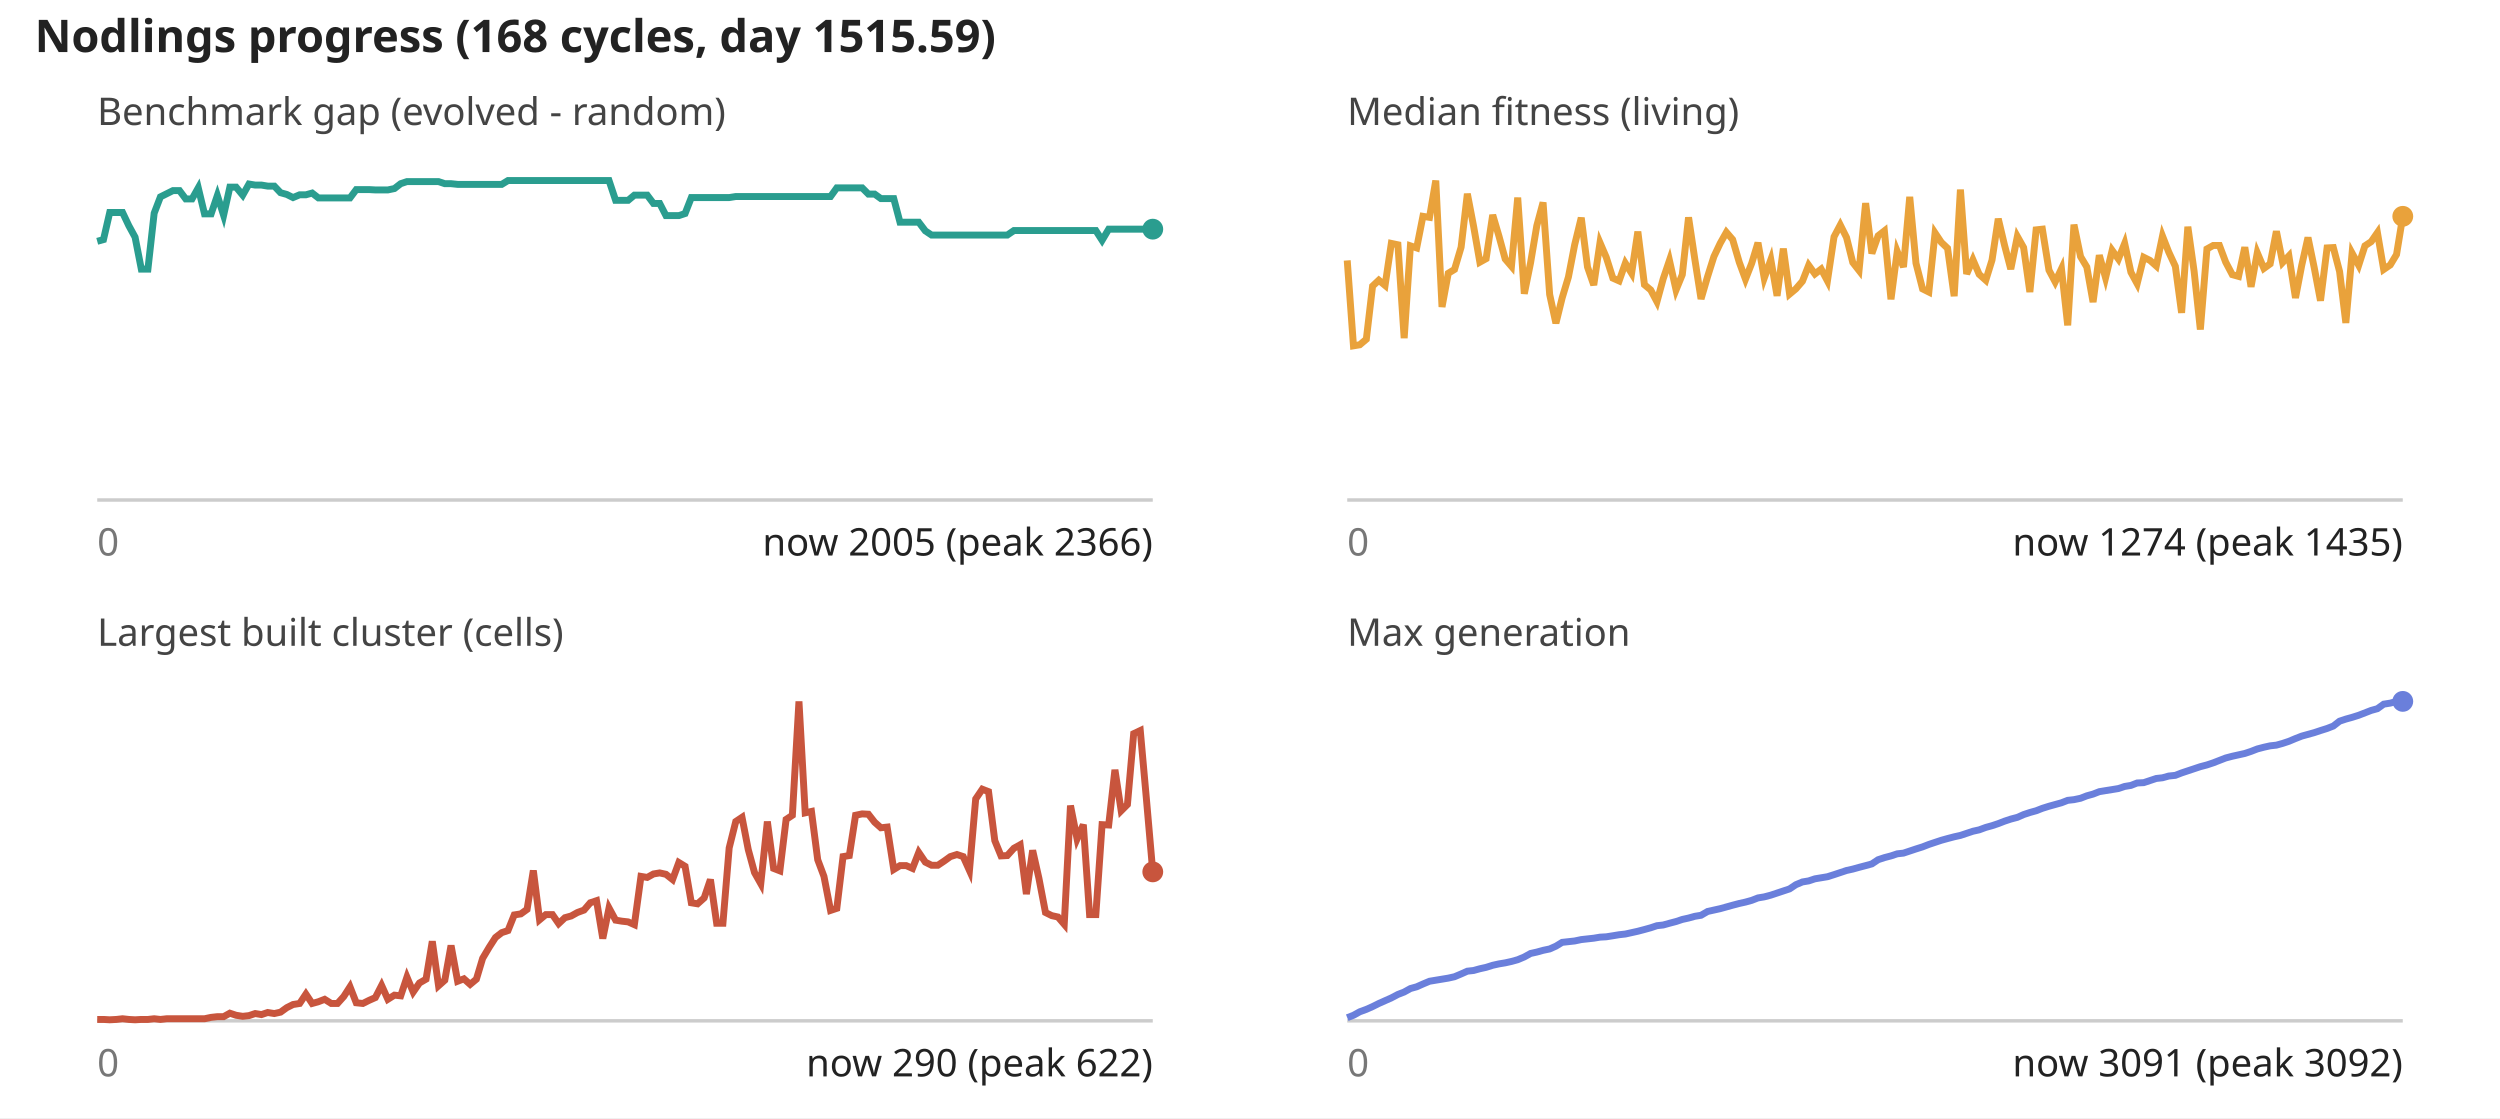
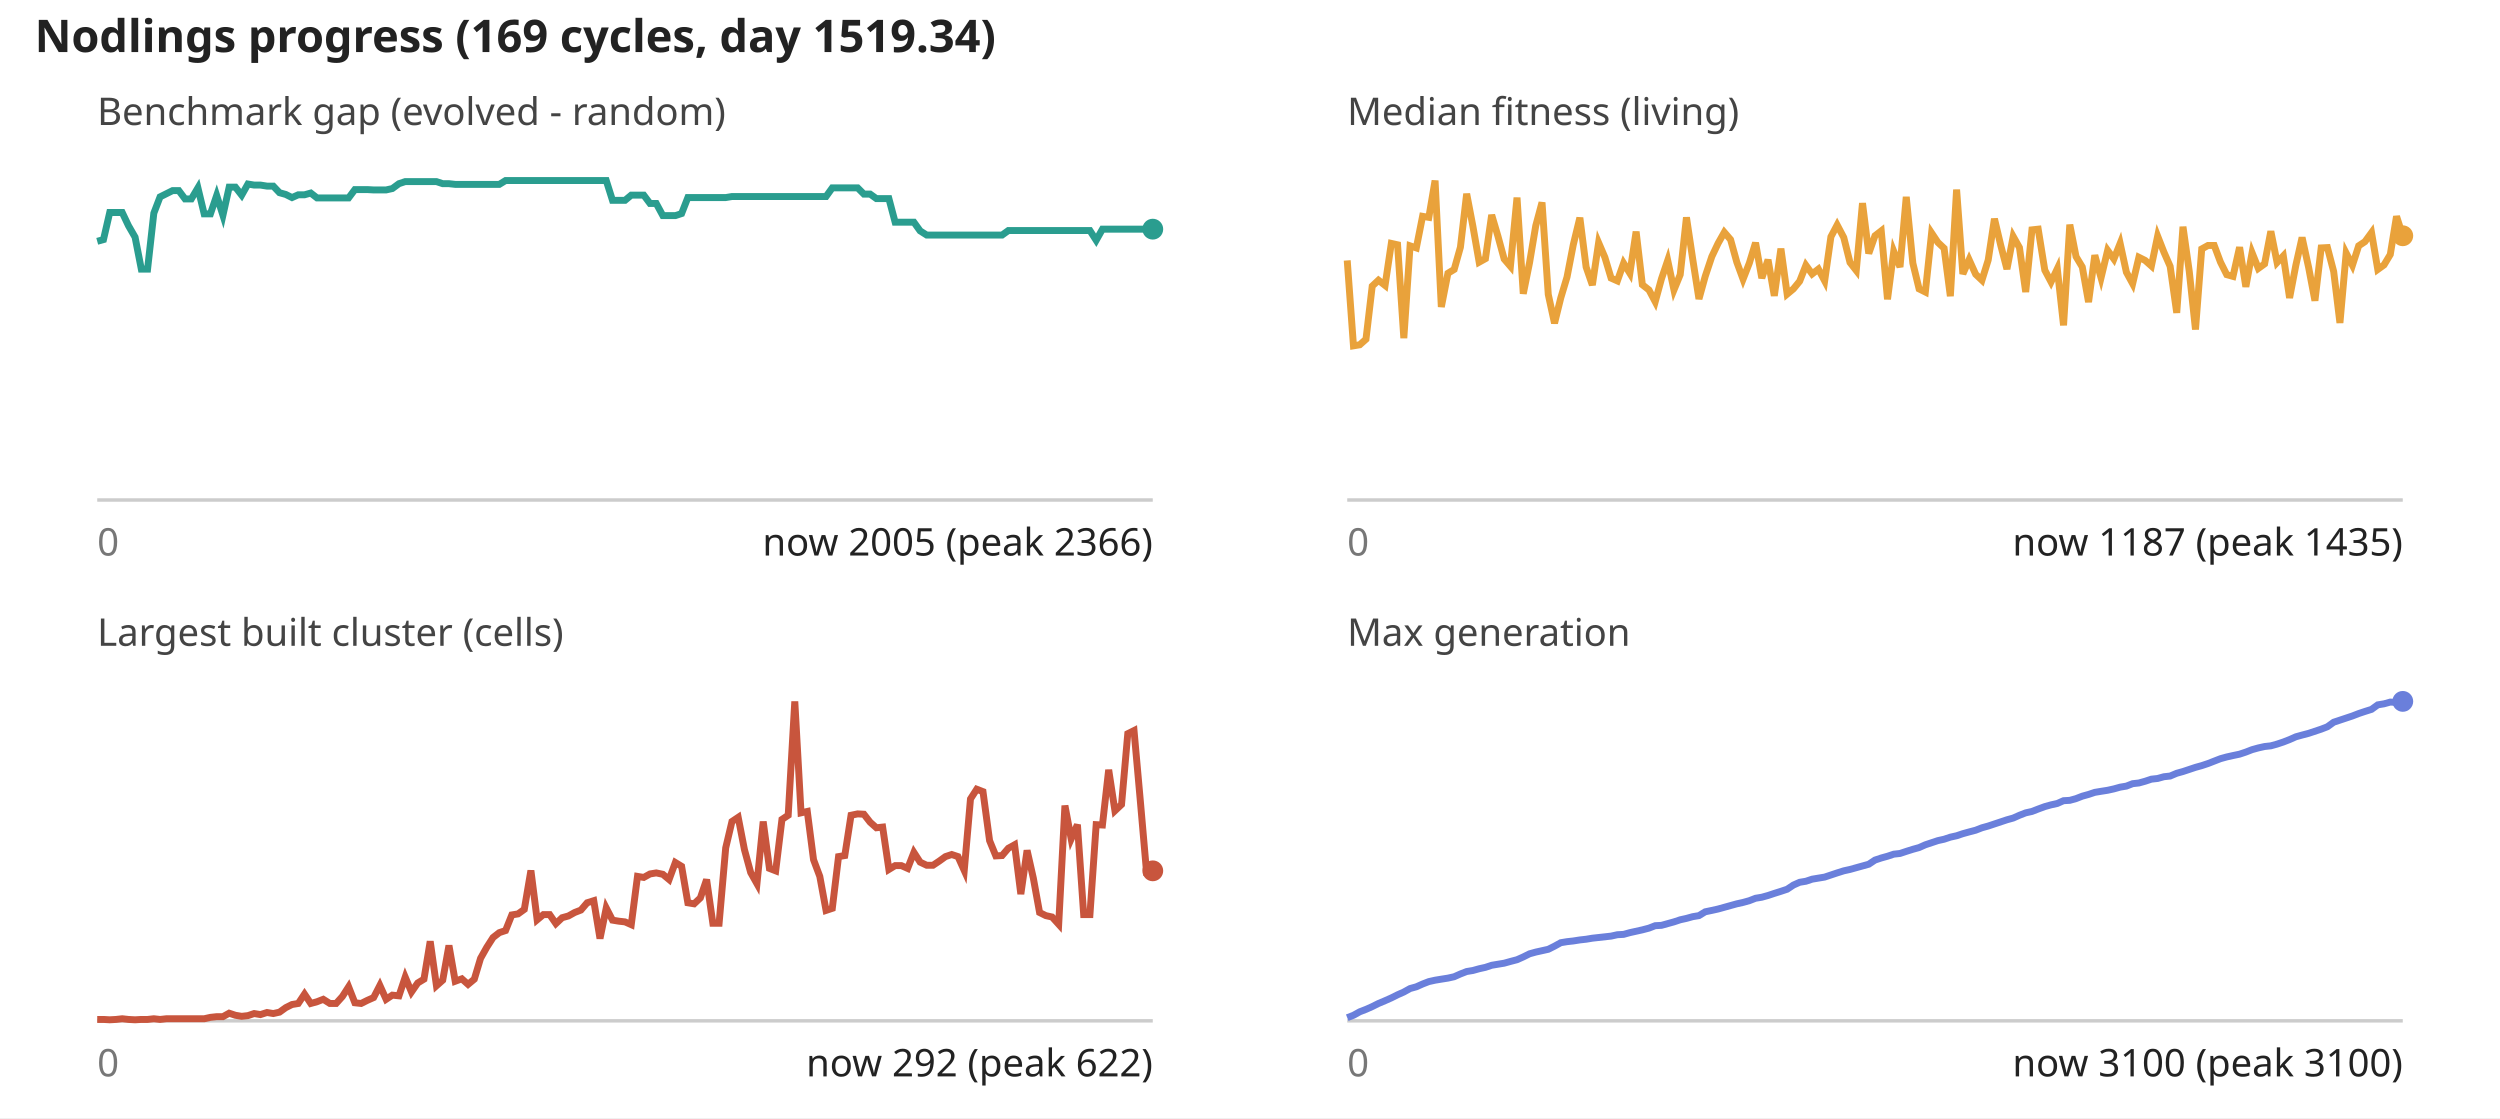
<svg xmlns="http://www.w3.org/2000/svg" viewBox="0 0 720 322" font-family="sans-serif" font-size="11">
  <rect width="100%" height="100%" fill="#fff" />
-   <text x="10" y="15" font-size="13" font-weight="bold" fill="#222">Nodlings progress (168 cycles, day 1515.59)</text>
+   <text x="10" y="15" font-size="13" font-weight="bold" fill="#222">Nodlings progress (169 cycles, day 1519.34)</text>
  <text x="28" y="36" fill="#444">Benchmark gap (evolved - random)</text>
  <line x1="28" y1="144" x2="332" y2="144" stroke="#ccc" />
-   <polyline fill="none" stroke="#2a9d8f" stroke-width="2" points="28.0,69.5 29.8,69.0 31.6,61.2 33.5,61.2 35.3,61.2 37.1,65.0 38.9,68.3 40.7,77.5 42.6,77.5 44.4,61.4 46.2,56.7 48.0,55.8 49.8,54.9 51.7,54.9 53.5,57.3 55.3,57.3 57.1,54.1 58.9,61.6 60.8,61.6 62.6,56.3 64.4,62.0 66.2,53.9 68.0,53.9 69.9,56.2 71.7,53.0 73.5,53.3 75.3,53.3 77.1,53.6 79.0,53.6 80.8,55.5 82.6,56.0 84.4,56.9 86.3,56.1 88.1,56.1 89.9,55.6 91.7,57.0 93.5,57.0 95.4,57.0 97.2,57.0 99.0,57.0 100.8,57.0 102.6,54.6 104.5,54.6 106.3,54.6 108.1,54.7 109.9,54.7 111.7,54.7 113.6,54.3 115.4,52.9 117.2,52.3 119.0,52.3 120.8,52.3 122.7,52.3 124.5,52.3 126.3,52.3 128.1,52.9 129.9,52.9 131.8,53.1 133.6,53.1 135.4,53.1 137.2,53.1 139.0,53.1 140.9,53.1 142.7,53.1 144.5,53.1 146.3,52.0 148.1,52.0 150.0,52.0 151.8,52.0 153.6,52.0 155.4,52.0 157.2,52.0 159.1,52.0 160.9,52.0 162.7,52.0 164.5,52.0 166.3,52.0 168.2,52.0 170.0,52.0 171.8,52.0 173.6,52.0 175.4,52.0 177.3,57.7 179.1,57.7 180.9,57.7 182.7,56.2 184.6,56.2 186.4,56.2 188.2,58.6 190.0,58.6 191.8,62.1 193.7,62.1 195.5,62.1 197.3,61.5 199.1,56.9 200.9,56.9 202.8,56.9 204.6,56.9 206.4,56.9 208.2,56.9 210.0,56.9 211.9,56.6 213.7,56.6 215.5,56.6 217.3,56.6 219.1,56.6 221.0,56.6 222.8,56.6 224.6,56.6 226.4,56.6 228.2,56.6 230.1,56.6 231.9,56.6 233.7,56.6 235.5,56.6 237.3,56.6 239.2,56.6 241.0,54.1 242.8,54.1 244.6,54.1 246.4,54.1 248.3,54.1 250.1,55.9 251.9,55.9 253.7,57.2 255.5,57.2 257.4,57.2 259.2,64.0 261.0,64.0 262.8,64.0 264.6,64.0 266.5,66.5 268.3,67.7 270.1,67.7 271.9,67.7 273.7,67.7 275.6,67.7 277.4,67.7 279.2,67.7 281.0,67.7 282.9,67.7 284.7,67.7 286.5,67.7 288.3,67.7 290.1,67.7 292.0,66.4 293.8,66.4 295.6,66.4 297.4,66.4 299.2,66.4 301.1,66.4 302.9,66.4 304.7,66.4 306.5,66.4 308.3,66.4 310.2,66.4 312.0,66.4 313.8,66.4 315.6,66.4 317.4,69.2 319.3,66.0 321.1,66.0 322.9,66.0 324.7,66.0 326.5,66.0 328.4,66.0 330.2,66.0 332.0,66.0" />
+   <polyline fill="none" stroke="#2a9d8f" stroke-width="2" points="28.0,69.5 29.8,69.0 31.6,61.2 33.4,61.2 35.2,61.2 37.0,65.0 38.9,68.3 40.7,77.5 42.5,77.5 44.3,61.4 46.1,56.7 47.9,55.8 49.7,54.9 51.5,54.9 53.3,57.3 55.1,57.3 57.0,54.1 58.8,61.6 60.6,61.6 62.4,56.3 64.2,62.0 66.0,53.9 67.8,53.9 69.6,56.2 71.4,53.0 73.2,53.3 75.0,53.3 76.9,53.6 78.7,53.6 80.5,55.5 82.3,56.0 84.1,56.9 85.9,56.1 87.7,56.1 89.5,55.6 91.3,57.0 93.1,57.0 95.0,57.0 96.8,57.0 98.6,57.0 100.4,57.0 102.2,54.6 104.0,54.6 105.8,54.6 107.6,54.7 109.4,54.7 111.2,54.7 113.0,54.3 114.9,52.9 116.7,52.3 118.5,52.3 120.3,52.3 122.1,52.3 123.9,52.3 125.7,52.3 127.5,52.9 129.3,52.9 131.1,53.1 133.0,53.1 134.8,53.1 136.6,53.1 138.4,53.1 140.2,53.1 142.0,53.1 143.8,53.1 145.6,52.0 147.4,52.0 149.2,52.0 151.0,52.0 152.9,52.0 154.7,52.0 156.5,52.0 158.3,52.0 160.1,52.0 161.9,52.0 163.7,52.0 165.5,52.0 167.3,52.0 169.1,52.0 171.0,52.0 172.8,52.0 174.6,52.0 176.4,57.7 178.2,57.7 180.0,57.7 181.8,56.2 183.6,56.2 185.4,56.2 187.2,58.6 189.0,58.6 190.9,62.1 192.7,62.1 194.5,62.1 196.3,61.5 198.1,56.9 199.9,56.9 201.7,56.9 203.5,56.9 205.3,56.9 207.1,56.9 209.0,56.9 210.8,56.6 212.6,56.6 214.4,56.6 216.2,56.6 218.0,56.6 219.8,56.6 221.6,56.6 223.4,56.6 225.2,56.6 227.0,56.6 228.9,56.6 230.7,56.6 232.5,56.6 234.3,56.6 236.1,56.6 237.9,56.6 239.7,54.1 241.5,54.1 243.3,54.1 245.1,54.1 247.0,54.1 248.8,55.9 250.6,55.9 252.4,57.2 254.2,57.2 256.0,57.2 257.8,64.0 259.6,64.0 261.4,64.0 263.2,64.0 265.0,66.5 266.9,67.7 268.7,67.7 270.5,67.7 272.3,67.7 274.1,67.7 275.9,67.7 277.7,67.7 279.5,67.7 281.3,67.7 283.1,67.7 285.0,67.7 286.8,67.7 288.6,67.7 290.4,66.4 292.2,66.4 294.0,66.4 295.8,66.4 297.6,66.4 299.4,66.4 301.2,66.4 303.0,66.4 304.9,66.4 306.7,66.4 308.5,66.4 310.3,66.4 312.1,66.4 313.9,66.4 315.7,69.2 317.5,66.0 319.3,66.0 321.1,66.0 323.0,66.0 324.8,66.0 326.6,66.0 328.4,66.0 330.2,66.0 332.0,66.0" />
  <circle cx="332.0" cy="66.0" r="3" fill="#2a9d8f" />
  <text x="28" y="160" fill="#777">0</text>
  <text x="332" y="160" text-anchor="end" fill="#222">now 2005 (peak 2366)</text>
  <text x="388" y="36" fill="#444">Median fitness (living)</text>
  <line x1="388" y1="144" x2="692" y2="144" stroke="#ccc" />
-   <polyline fill="none" stroke="#e9a23b" stroke-width="2" points="388.0,75.0 389.8,99.6 391.6,99.3 393.5,97.7 395.3,82.4 397.1,80.7 398.9,82.2 400.7,70.1 402.6,70.5 404.4,97.4 406.2,70.8 408.0,71.4 409.8,62.3 411.7,62.6 413.5,52.0 415.3,88.4 417.1,78.7 418.9,77.6 420.8,71.2 422.6,55.8 424.4,65.2 426.2,75.5 428.0,74.5 429.9,61.9 431.7,68.0 433.5,74.6 435.3,76.7 437.1,56.9 439.0,84.6 440.8,75.7 442.6,65.0 444.4,58.3 446.3,84.8 448.1,93.1 449.9,85.8 451.7,79.8 453.5,70.5 455.4,62.7 457.2,76.9 459.0,82.1 460.8,69.9 462.6,74.1 464.5,80.1 466.3,80.9 468.1,75.8 469.9,78.7 471.7,66.7 473.6,82.0 475.4,83.5 477.2,86.9 479.0,80.3 480.8,75.0 482.7,83.5 484.5,79.1 486.3,62.6 488.1,74.6 489.9,86.1 491.8,79.6 493.6,73.9 495.4,70.1 497.2,66.9 499.0,69.0 500.9,75.5 502.7,80.4 504.5,75.8 506.3,69.9 508.1,80.1 510.0,74.8 511.8,85.2 513.6,71.6 515.4,84.7 517.2,83.2 519.1,81.0 520.9,76.4 522.7,78.9 524.5,77.5 526.3,80.9 528.2,68.2 530.0,64.8 531.8,68.4 533.6,75.6 535.4,77.9 537.3,58.5 539.1,73.0 540.9,67.9 542.7,66.5 544.6,86.2 546.4,72.4 548.2,76.9 550.0,56.7 551.8,75.8 553.7,83.2 555.5,84.1 557.3,67.1 559.1,69.8 560.9,71.5 562.8,85.3 564.6,54.6 566.4,78.9 568.2,74.8 570.0,79.0 571.9,80.7 573.7,74.9 575.5,63.0 577.3,70.6 579.1,77.5 581.0,68.1 582.8,71.3 584.6,84.1 586.4,66.2 588.2,66.0 590.1,77.8 591.9,81.2 593.7,77.4 595.5,93.7 597.3,64.7 599.2,73.9 601.0,76.9 602.8,87.0 604.6,73.5 606.4,80.0 608.3,72.1 610.1,74.6 611.9,70.1 613.7,78.4 615.5,81.7 617.4,74.1 619.2,75.0 621.0,76.6 622.8,68.0 624.6,72.6 626.5,76.7 628.3,90.1 630.1,65.3 631.9,78.1 633.7,94.9 635.6,71.7 637.4,70.7 639.2,70.7 641.0,75.5 642.9,79.1 644.7,79.6 646.5,71.2 648.3,82.6 650.1,72.8 652.0,77.3 653.8,76.0 655.6,66.6 657.4,75.6 659.2,73.7 661.1,85.8 662.9,76.4 664.7,68.4 666.5,77.1 668.3,86.6 670.2,71.4 672.0,71.3 673.8,78.2 675.6,93.0 677.4,72.9 679.3,76.4 681.1,70.8 682.9,69.6 684.7,67.0 686.5,77.6 688.4,76.3 690.2,73.3 692.0,62.3" />
-   <circle cx="692.0" cy="62.3" r="3" fill="#e9a23b" />
+   <polyline fill="none" stroke="#e9a23b" stroke-width="2" points="388.0,75.0 389.8,99.6 391.6,99.3 393.4,97.7 395.2,82.4 397.0,80.7 398.9,82.2 400.7,70.1 402.5,70.5 404.3,97.4 406.1,70.8 407.9,71.4 409.7,62.3 411.5,62.6 413.3,52.0 415.1,88.4 417.0,78.7 418.8,77.6 420.6,71.2 422.4,55.8 424.2,65.2 426.0,75.5 427.8,74.5 429.6,61.9 431.4,68.0 433.2,74.6 435.0,76.7 436.9,56.9 438.7,84.6 440.5,75.7 442.3,65.0 444.1,58.3 445.9,84.8 447.7,93.1 449.5,85.8 451.3,79.8 453.1,70.5 455.0,62.7 456.8,76.9 458.6,82.1 460.4,69.9 462.2,74.1 464.0,80.1 465.8,80.9 467.6,75.8 469.4,78.7 471.2,66.7 473.0,82.0 474.9,83.5 476.7,86.9 478.5,80.3 480.3,75.0 482.1,83.5 483.9,79.1 485.7,62.6 487.5,74.6 489.3,86.1 491.1,79.6 493.0,73.9 494.8,70.1 496.6,66.9 498.4,69.0 500.2,75.5 502.0,80.4 503.8,75.8 505.6,69.9 507.4,80.1 509.2,74.8 511.0,85.2 512.9,71.6 514.7,84.7 516.5,83.2 518.3,81.0 520.1,76.4 521.9,78.9 523.7,77.5 525.5,80.9 527.3,68.2 529.1,64.8 531.0,68.4 532.8,75.6 534.6,77.9 536.4,58.5 538.2,73.0 540.0,67.9 541.8,66.5 543.6,86.2 545.4,72.4 547.2,76.9 549.0,56.7 550.9,75.8 552.7,83.2 554.5,84.1 556.3,67.1 558.1,69.8 559.9,71.5 561.7,85.3 563.5,54.6 565.3,78.9 567.1,74.8 569.0,79.0 570.8,80.7 572.6,74.9 574.4,63.0 576.2,70.6 578.0,77.5 579.8,68.1 581.6,71.3 583.4,84.1 585.2,66.2 587.0,66.0 588.9,77.8 590.7,81.2 592.5,77.4 594.3,93.7 596.1,64.7 597.9,73.9 599.7,76.9 601.5,87.0 603.3,73.5 605.1,80.0 607.0,72.1 608.8,74.6 610.6,70.1 612.4,78.4 614.2,81.7 616.0,74.1 617.8,75.0 619.6,76.6 621.4,68.0 623.2,72.6 625.0,76.7 626.9,90.1 628.7,65.3 630.5,78.1 632.3,94.9 634.1,71.7 635.9,70.7 637.7,70.7 639.5,75.5 641.3,79.1 643.1,79.6 645.0,71.2 646.8,82.6 648.6,72.8 650.4,77.3 652.2,76.0 654.0,66.6 655.8,75.6 657.6,73.7 659.4,85.8 661.2,76.4 663.0,68.4 664.9,77.1 666.7,86.6 668.5,71.4 670.3,71.3 672.1,78.2 673.9,93.0 675.7,72.9 677.5,76.4 679.3,70.8 681.1,69.6 683.0,67.0 684.8,77.6 686.6,76.3 688.4,73.3 690.2,62.3 692.0,67.9" />
+   <circle cx="692.0" cy="67.9" r="3" fill="#e9a23b" />
  <text x="388" y="160" fill="#777">0</text>
-   <text x="692" y="160" text-anchor="end" fill="#222">now 1274 (peak 1435)</text>
+   <text x="692" y="160" text-anchor="end" fill="#222">now 1187 (peak 1435)</text>
  <text x="28" y="186" fill="#444">Largest built cluster (cells)</text>
  <line x1="28" y1="294" x2="332" y2="294" stroke="#ccc" />
-   <polyline fill="none" stroke="#c8553d" stroke-width="2" points="28.0,293.6 29.8,293.6 31.6,293.7 33.5,293.6 35.3,293.4 37.1,293.6 38.9,293.7 40.7,293.6 42.6,293.6 44.4,293.4 46.2,293.6 48.0,293.4 49.8,293.4 51.7,293.4 53.5,293.4 55.3,293.4 57.1,293.4 58.9,293.4 60.8,293.0 62.6,292.8 64.4,292.8 66.2,291.8 68.0,292.4 69.9,292.7 71.7,292.5 73.5,291.9 75.3,292.2 77.1,291.6 79.0,291.9 80.8,291.5 82.6,290.2 84.4,289.3 86.3,289.0 88.1,286.3 89.9,289.0 91.7,288.5 93.5,287.8 95.4,289.0 97.2,289.0 99.0,287.0 100.8,284.2 102.6,288.8 104.5,289.0 106.3,288.1 108.1,287.3 109.9,283.8 111.7,287.8 113.6,286.6 115.4,286.8 117.2,281.4 119.0,285.7 120.8,283.1 122.7,282.0 124.5,271.1 126.3,283.9 128.1,282.3 129.9,272.3 131.8,282.6 133.6,281.9 135.4,283.5 137.2,282.0 139.0,276.0 140.9,272.8 142.7,270.0 144.5,268.6 146.3,268.0 148.1,263.5 150.0,263.2 151.8,261.9 153.6,250.7 155.4,264.9 157.2,263.4 159.1,263.4 160.9,266.0 162.7,264.3 164.5,263.8 166.3,262.8 168.2,262.1 170.0,260.0 171.8,259.4 173.6,270.3 175.4,261.5 177.3,265.0 179.1,265.3 180.9,265.5 182.7,266.3 184.6,252.4 186.4,252.7 188.2,251.7 190.0,251.4 191.8,251.8 193.7,253.3 195.5,248.4 197.3,249.5 199.1,260.0 200.9,260.3 202.8,258.6 204.6,253.3 206.4,265.9 208.2,265.9 210.0,244.2 211.9,236.6 213.7,235.4 215.5,244.7 217.3,251.3 219.1,254.5 221.0,236.6 222.8,250.1 224.6,250.8 226.4,236.0 228.2,234.8 230.1,202.0 231.9,234.1 233.7,233.7 235.5,247.6 237.3,252.4 239.2,262.2 241.0,261.6 242.8,246.7 244.6,246.4 246.4,234.8 248.3,234.4 250.1,234.5 251.9,236.8 253.7,238.4 255.5,238.2 257.4,250.4 259.2,249.3 261.0,249.3 262.8,250.1 264.6,245.5 266.5,248.3 268.3,249.2 270.1,249.2 271.9,248.0 273.7,246.7 275.6,246.1 277.4,246.7 279.2,250.7 281.0,230.1 282.9,227.3 284.7,228.0 286.5,242.1 288.3,246.5 290.1,246.4 292.0,244.3 293.8,243.3 295.6,257.5 297.4,244.9 299.2,252.9 301.1,262.8 302.9,263.7 304.7,264.1 306.5,266.2 308.3,232.0 310.2,241.6 312.0,237.5 313.8,263.4 315.6,263.4 317.4,237.5 319.3,237.6 321.1,221.7 322.9,233.5 324.7,231.7 326.5,211.3 328.4,210.4 330.2,230.5 332.0,251.1" />
-   <circle cx="332.0" cy="251.1" r="3" fill="#c8553d" />
+   <polyline fill="none" stroke="#c8553d" stroke-width="2" points="28.0,293.6 29.8,293.6 31.6,293.7 33.4,293.6 35.2,293.4 37.0,293.6 38.9,293.7 40.7,293.6 42.5,293.6 44.3,293.4 46.1,293.6 47.9,293.4 49.7,293.4 51.5,293.4 53.3,293.4 55.1,293.4 57.0,293.4 58.8,293.4 60.6,293.0 62.4,292.8 64.2,292.8 66.0,291.8 67.8,292.4 69.6,292.7 71.4,292.5 73.2,291.9 75.0,292.2 76.9,291.6 78.7,291.9 80.5,291.5 82.3,290.2 84.1,289.3 85.9,289.0 87.7,286.3 89.5,289.0 91.3,288.5 93.1,287.8 95.0,289.0 96.8,289.0 98.6,287.0 100.4,284.2 102.2,288.8 104.0,289.0 105.8,288.1 107.6,287.3 109.4,283.8 111.2,287.8 113.0,286.6 114.9,286.8 116.7,281.4 118.5,285.7 120.3,283.1 122.1,282.0 123.9,271.1 125.7,283.9 127.5,282.3 129.3,272.3 131.1,282.6 133.0,281.9 134.8,283.5 136.6,282.0 138.4,276.0 140.2,272.8 142.0,270.0 143.8,268.6 145.6,268.0 147.4,263.5 149.2,263.2 151.0,261.9 152.9,250.7 154.7,264.9 156.5,263.4 158.3,263.4 160.1,266.0 161.9,264.3 163.7,263.8 165.5,262.8 167.3,262.1 169.1,260.0 171.0,259.4 172.8,270.3 174.6,261.5 176.4,265.0 178.2,265.3 180.0,265.5 181.8,266.3 183.6,252.4 185.4,252.7 187.2,251.7 189.0,251.4 190.9,251.8 192.7,253.3 194.5,248.4 196.3,249.5 198.1,260.0 199.9,260.3 201.7,258.6 203.5,253.3 205.3,265.9 207.1,265.9 209.0,244.2 210.8,236.6 212.6,235.4 214.4,244.7 216.2,251.3 218.0,254.5 219.8,236.6 221.6,250.1 223.4,250.8 225.2,236.0 227.0,234.8 228.9,202.0 230.7,234.1 232.5,233.7 234.3,247.6 236.1,252.4 237.9,262.2 239.7,261.6 241.5,246.7 243.3,246.4 245.1,234.8 247.0,234.4 248.8,234.5 250.6,236.8 252.4,238.4 254.2,238.2 256.0,250.4 257.8,249.3 259.6,249.3 261.4,250.1 263.2,245.5 265.0,248.3 266.9,249.2 268.7,249.2 270.5,248.0 272.3,246.7 274.1,246.1 275.9,246.7 277.7,250.7 279.5,230.1 281.3,227.3 283.1,228.0 285.0,242.1 286.8,246.5 288.6,246.4 290.4,244.3 292.2,243.3 294.0,257.5 295.8,244.9 297.6,252.9 299.4,262.8 301.2,263.7 303.0,264.1 304.9,266.2 306.7,232.0 308.5,241.6 310.3,237.5 312.1,263.4 313.9,263.4 315.7,237.5 317.5,237.6 319.3,221.7 321.1,233.5 323.0,231.7 324.8,211.3 326.6,210.4 328.4,230.5 330.2,251.1 332.0,250.8" />
+   <circle cx="332.0" cy="250.8" r="3" fill="#c8553d" />
  <text x="28" y="310" fill="#777">0</text>
-   <text x="332" y="310" text-anchor="end" fill="#222">now 290 (peak 622)</text>
+   <text x="332" y="310" text-anchor="end" fill="#222">now 292 (peak 622)</text>
  <text x="388" y="186" fill="#444">Max generation</text>
  <line x1="388" y1="294" x2="692" y2="294" stroke="#ccc" />
-   <polyline fill="none" stroke="#6a7fdb" stroke-width="2" points="388.0,293.1 389.8,292.4 391.6,291.4 393.5,290.7 395.3,289.9 397.1,289.0 398.9,288.2 400.7,287.4 402.6,286.4 404.4,285.7 406.2,284.7 408.0,284.2 409.8,283.4 411.7,282.6 413.5,282.3 415.3,282.0 417.1,281.7 418.9,281.3 420.8,280.5 422.6,279.7 424.4,279.5 426.2,279.0 428.0,278.6 429.9,278.0 431.7,277.6 433.5,277.3 435.3,276.9 437.1,276.4 439.0,275.6 440.8,274.6 442.6,274.2 444.4,273.7 446.3,273.3 448.1,272.5 449.9,271.4 451.7,271.2 453.5,271.0 455.4,270.6 457.2,270.4 459.0,270.2 460.8,269.9 462.6,269.8 464.5,269.5 466.3,269.2 468.1,269.0 469.9,268.6 471.7,268.2 473.6,267.7 475.4,267.2 477.2,266.6 479.0,266.4 480.8,265.9 482.7,265.4 484.5,264.8 486.3,264.4 488.1,263.9 489.9,263.6 491.8,262.5 493.6,262.1 495.4,261.7 497.2,261.2 499.0,260.7 500.9,260.2 502.7,259.8 504.5,259.3 506.3,258.6 508.1,258.3 510.0,257.8 511.8,257.2 513.6,256.6 515.4,256.0 517.2,254.8 519.1,254.0 520.9,253.7 522.7,253.1 524.5,252.8 526.3,252.5 528.2,251.9 530.0,251.3 531.8,250.7 533.6,250.3 535.4,249.8 537.3,249.3 539.1,248.8 540.9,247.6 542.7,247.0 544.6,246.5 546.4,245.9 548.2,245.7 550.0,245.1 551.8,244.5 553.7,243.9 555.5,243.2 557.3,242.6 559.1,242.0 560.9,241.5 562.8,241.0 564.6,240.6 566.4,240.0 568.2,239.4 570.0,239.0 571.9,238.3 573.7,237.8 575.5,237.2 577.3,236.5 579.1,235.9 581.0,235.4 582.8,234.6 584.6,234.0 586.4,233.5 588.2,232.8 590.1,232.2 591.9,231.7 593.7,231.2 595.5,230.5 597.3,230.3 599.2,229.9 601.0,229.2 602.8,228.7 604.6,228.0 606.4,227.7 608.3,227.4 610.1,227.1 611.9,226.5 613.7,226.2 615.5,225.5 617.4,225.4 619.2,224.8 621.0,224.2 622.8,224.0 624.6,223.5 626.5,223.3 628.3,222.6 630.1,222.0 631.9,221.4 633.7,220.8 635.6,220.3 637.4,219.7 639.2,219.0 641.0,218.3 642.9,217.8 644.7,217.4 646.5,217.0 648.3,216.4 650.1,215.7 652.0,215.2 653.8,214.8 655.6,214.6 657.4,214.1 659.2,213.5 661.1,212.7 662.9,212.0 664.7,211.5 666.5,211.0 668.3,210.4 670.2,209.8 672.0,209.1 673.8,207.7 675.6,207.1 677.4,206.6 679.3,206.0 681.1,205.3 682.9,204.6 684.7,204.1 686.5,202.8 688.4,202.5 690.2,202.0 692.0,202.0" />
+   <polyline fill="none" stroke="#6a7fdb" stroke-width="2" points="388.0,293.1 389.8,292.4 391.6,291.4 393.4,290.7 395.2,289.9 397.0,289.0 398.9,288.2 400.7,287.4 402.5,286.5 404.3,285.7 406.1,284.7 407.9,284.2 409.7,283.4 411.5,282.7 413.3,282.3 415.1,282.0 417.0,281.7 418.8,281.3 420.6,280.5 422.4,279.8 424.2,279.5 426.0,279.0 427.8,278.6 429.6,278.0 431.4,277.7 433.2,277.4 435.0,276.9 436.9,276.4 438.7,275.6 440.5,274.7 442.3,274.2 444.1,273.8 445.9,273.4 447.7,272.5 449.5,271.5 451.3,271.2 453.1,271.0 455.0,270.7 456.8,270.5 458.6,270.2 460.4,270.0 462.2,269.8 464.0,269.6 465.8,269.2 467.6,269.1 469.4,268.6 471.2,268.2 473.0,267.8 474.9,267.3 476.7,266.6 478.5,266.5 480.3,266.0 482.1,265.5 483.9,264.9 485.7,264.5 487.5,264.0 489.3,263.7 491.1,262.6 493.0,262.2 494.8,261.8 496.6,261.3 498.4,260.8 500.2,260.3 502.0,259.9 503.8,259.4 505.6,258.7 507.4,258.4 509.2,257.9 511.0,257.3 512.9,256.7 514.7,256.1 516.5,254.9 518.3,254.1 520.1,253.8 521.9,253.2 523.7,252.9 525.5,252.6 527.3,252.0 529.1,251.4 531.0,250.8 532.8,250.4 534.6,249.9 536.4,249.4 538.2,248.9 540.0,247.7 541.8,247.1 543.6,246.6 545.4,246.0 547.2,245.8 549.0,245.2 550.9,244.6 552.7,244.1 554.5,243.3 556.3,242.7 558.1,242.1 559.9,241.7 561.7,241.1 563.5,240.7 565.3,240.1 567.1,239.6 569.0,239.1 570.8,238.4 572.6,237.9 574.4,237.3 576.2,236.7 578.0,236.1 579.8,235.6 581.6,234.8 583.4,234.1 585.2,233.7 587.0,233.0 588.9,232.3 590.7,231.8 592.5,231.4 594.3,230.6 596.1,230.5 597.9,230.0 599.7,229.3 601.5,228.8 603.3,228.2 605.1,227.9 607.0,227.6 608.8,227.2 610.6,226.7 612.4,226.4 614.2,225.7 616.0,225.5 617.8,225.0 619.6,224.4 621.4,224.2 623.2,223.7 625.0,223.5 626.9,222.7 628.7,222.2 630.5,221.6 632.3,221.0 634.1,220.5 635.9,219.9 637.7,219.2 639.5,218.5 641.3,218.0 643.1,217.6 645.0,217.2 646.8,216.6 648.6,215.9 650.4,215.4 652.2,215.0 654.0,214.8 655.8,214.3 657.6,213.7 659.4,213.0 661.2,212.2 663.0,211.7 664.9,211.2 666.7,210.6 668.5,210.0 670.3,209.3 672.1,208.0 673.9,207.4 675.7,206.8 677.5,206.2 679.3,205.5 681.1,204.9 683.0,204.3 684.8,203.0 686.6,202.7 688.4,202.2 690.2,202.3 692.0,202.0" />
  <circle cx="692.0" cy="202.0" r="3" fill="#6a7fdb" />
  <text x="388" y="310" fill="#777">0</text>
-   <text x="692" y="310" text-anchor="end" fill="#222">now 3091 (peak 3092)</text>
+   <text x="692" y="310" text-anchor="end" fill="#222">now 3100 (peak 3100)</text>
</svg>
